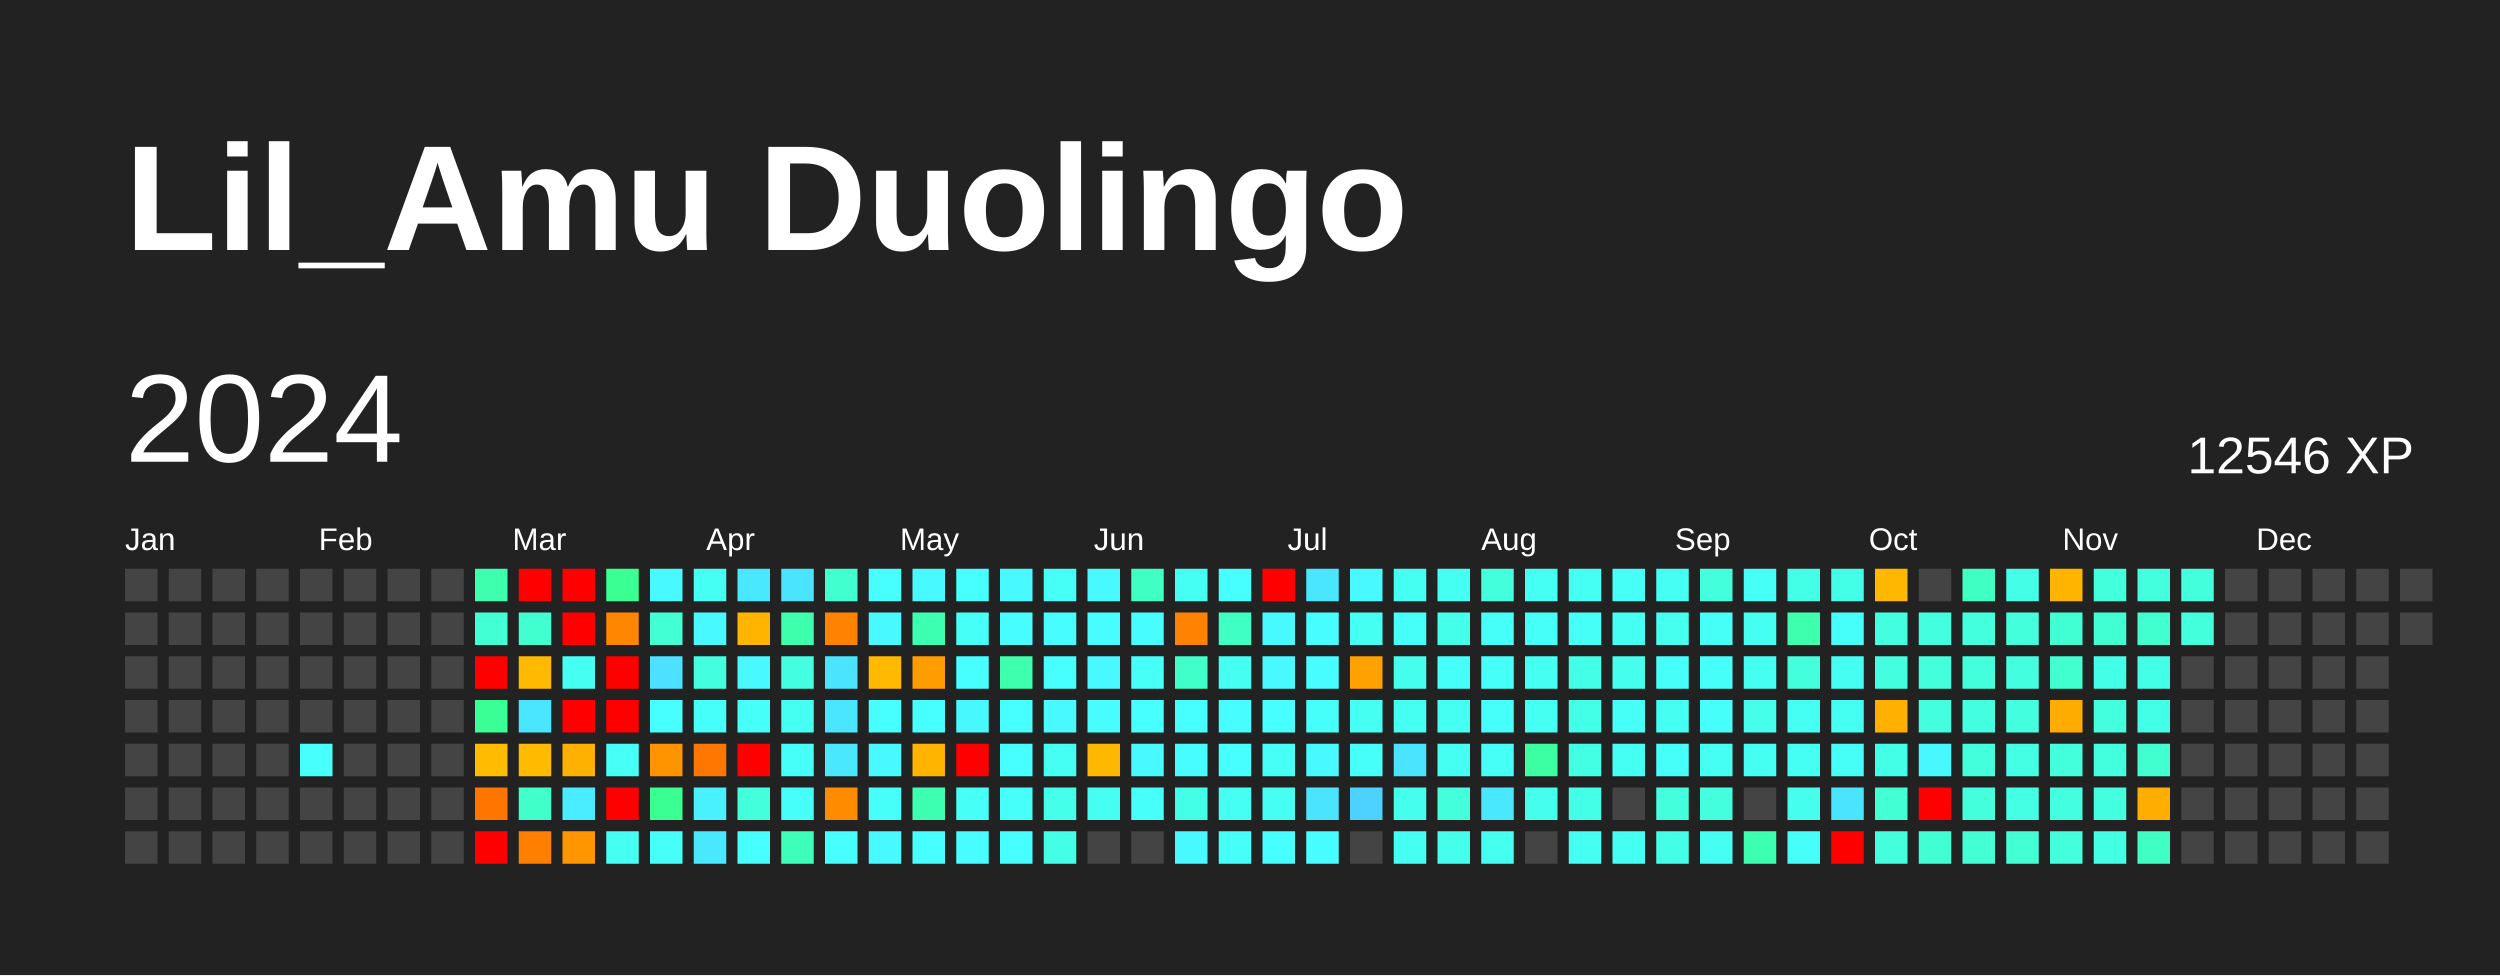
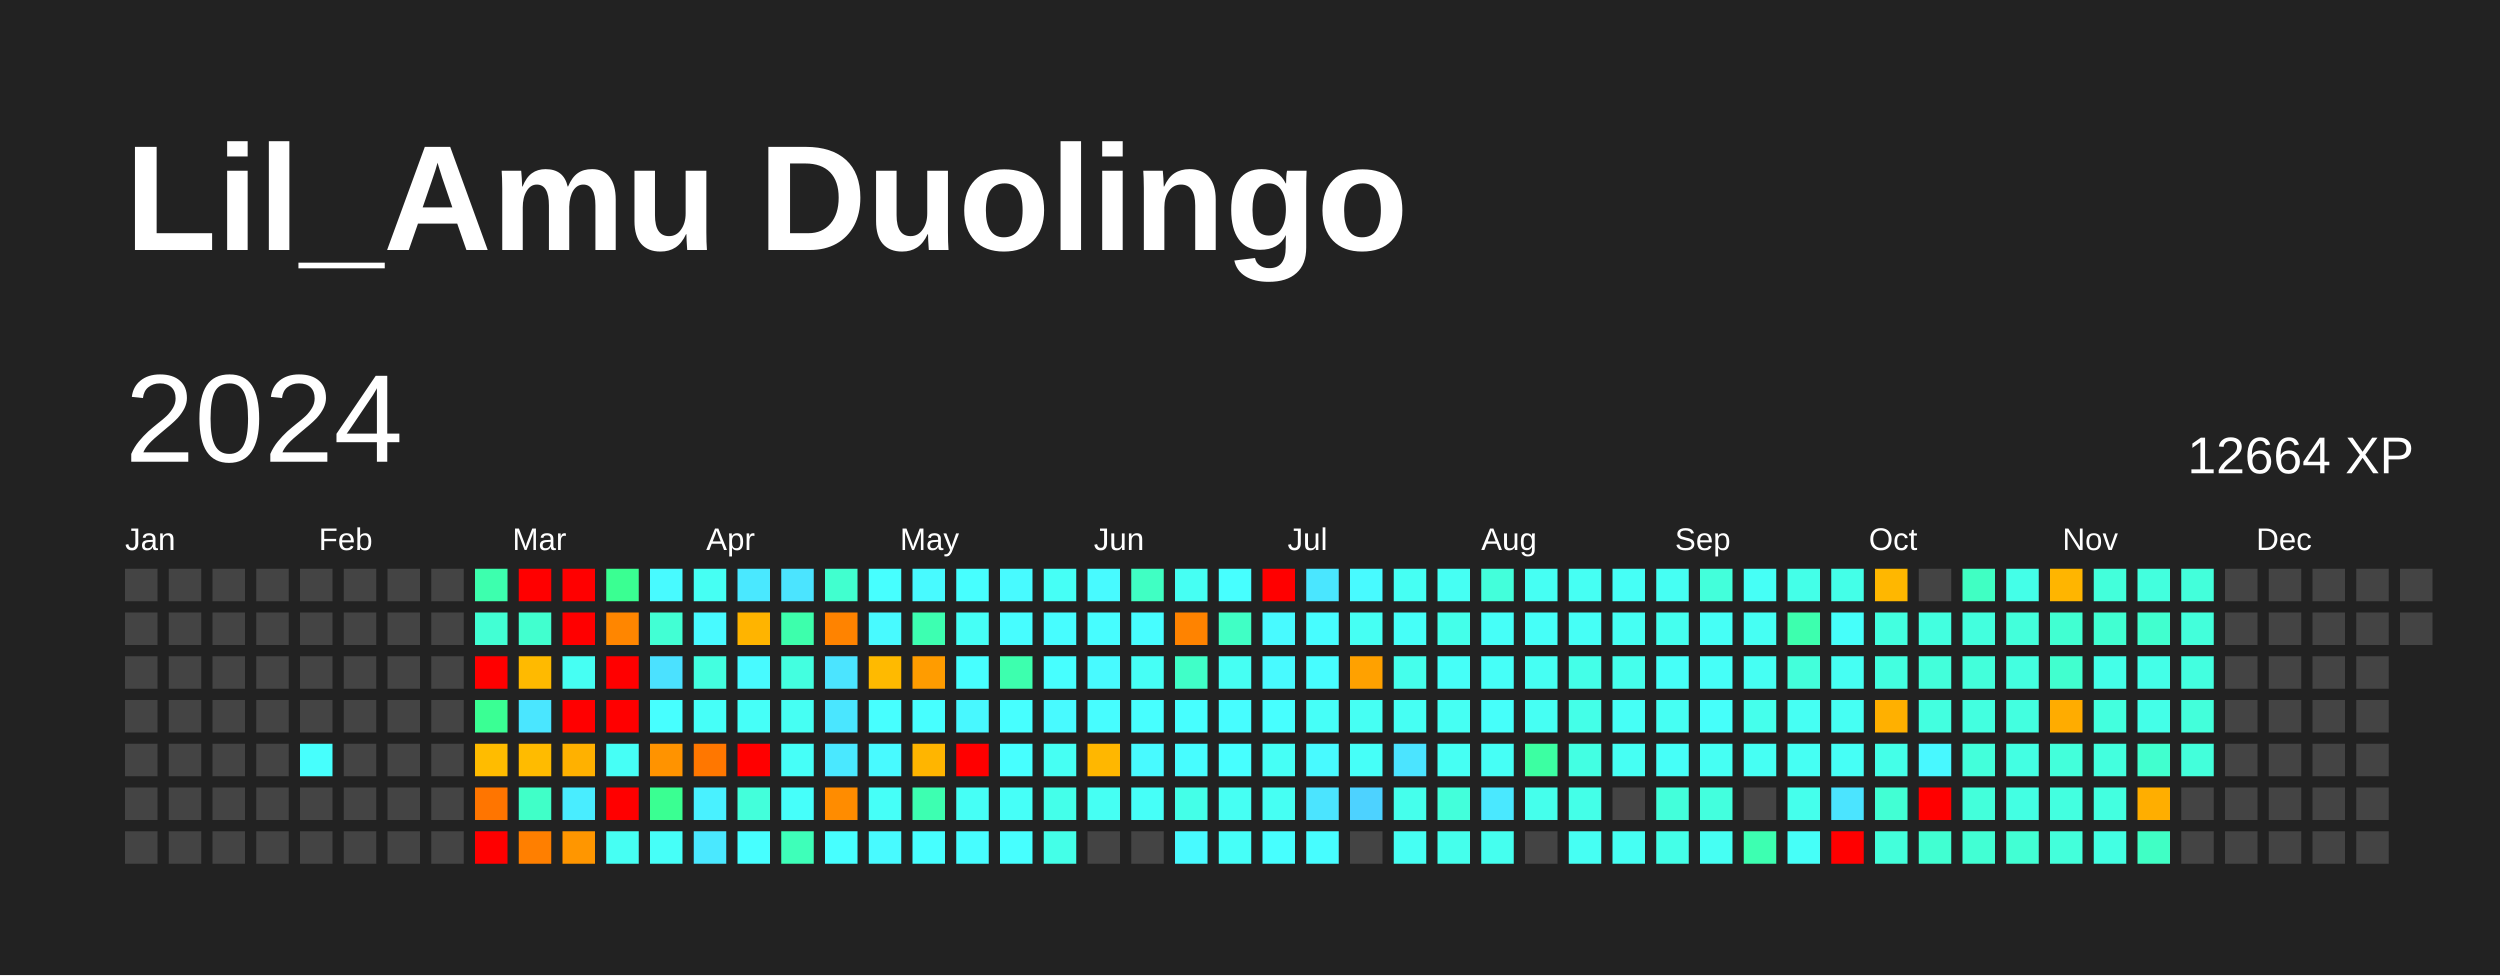
<svg xmlns="http://www.w3.org/2000/svg" baseProfile="full" height="78mm" version="1.1" viewBox="0,0,200,78" width="200mm">
  <defs />
  <rect fill="#222222" height="78" width="200" x="0" y="0" />
  <text fill="#FFFFFF" style="font-size:12px; font-family:Arial; font-weight:bold;" x="10" y="20">Lil_Amu Duolingo</text>
  <text dominant-baseline="hanging" fill="#FFFFFF" style="font-size:10.0px; font-family:Arial;" x="10" y="30">2024</text>
-   <text dominant-baseline="hanging" fill="#FFFFFF" style="font-size:4.125px; font-family:Arial;" x="175" y="35">12546 XP</text>
+   <text dominant-baseline="hanging" fill="#FFFFFF" style="font-size:4.125px; font-family:Arial;" x="175" y="35">12664 XP</text>
  <text fill="#FFFFFF" style="font-size:2.5px; font-family:Arial" x="10.0" y="44">Jan</text>
  <text fill="#FFFFFF" style="font-size:2.5px; font-family:Arial" x="25.5" y="44">Feb</text>
  <text fill="#FFFFFF" style="font-size:2.5px; font-family:Arial" x="41.0" y="44">Mar</text>
  <text fill="#FFFFFF" style="font-size:2.5px; font-family:Arial" x="56.5" y="44">Apr</text>
  <text fill="#FFFFFF" style="font-size:2.5px; font-family:Arial" x="72.0" y="44">May</text>
  <text fill="#FFFFFF" style="font-size:2.5px; font-family:Arial" x="87.5" y="44">Jun</text>
  <text fill="#FFFFFF" style="font-size:2.5px; font-family:Arial" x="103.0" y="44">Jul</text>
  <text fill="#FFFFFF" style="font-size:2.5px; font-family:Arial" x="118.5" y="44">Aug</text>
  <text fill="#FFFFFF" style="font-size:2.5px; font-family:Arial" x="134.0" y="44">Sep</text>
  <text fill="#FFFFFF" style="font-size:2.5px; font-family:Arial" x="149.5" y="44">Oct</text>
  <text fill="#FFFFFF" style="font-size:2.5px; font-family:Arial" x="165.0" y="44">Nov</text>
  <text fill="#FFFFFF" style="font-size:2.5px; font-family:Arial" x="180.5" y="44">Dec</text>
  <rect fill="#444444" height="2.6" width="2.6" x="10.0" y="45.5" />
  <rect fill="#444444" height="2.6" width="2.6" x="10.0" y="49.0" />
  <rect fill="#444444" height="2.6" width="2.6" x="10.0" y="52.5" />
  <rect fill="#444444" height="2.6" width="2.6" x="10.0" y="56.0" />
  <rect fill="#444444" height="2.6" width="2.6" x="10.0" y="59.5" />
  <rect fill="#444444" height="2.6" width="2.6" x="10.0" y="63.0" />
  <rect fill="#444444" height="2.6" width="2.6" x="10.0" y="66.5" />
  <rect fill="#444444" height="2.6" width="2.6" x="13.5" y="45.5" />
  <rect fill="#444444" height="2.6" width="2.6" x="13.5" y="49.0" />
  <rect fill="#444444" height="2.6" width="2.6" x="13.5" y="52.5" />
  <rect fill="#444444" height="2.6" width="2.6" x="13.5" y="56.0" />
  <rect fill="#444444" height="2.6" width="2.6" x="13.5" y="59.5" />
  <rect fill="#444444" height="2.6" width="2.6" x="13.5" y="63.0" />
  <rect fill="#444444" height="2.6" width="2.6" x="13.5" y="66.5" />
  <rect fill="#444444" height="2.6" width="2.6" x="17.0" y="45.5" />
  <rect fill="#444444" height="2.6" width="2.6" x="17.0" y="49.0" />
  <rect fill="#444444" height="2.6" width="2.6" x="17.0" y="52.5" />
  <rect fill="#444444" height="2.6" width="2.6" x="17.0" y="56.0" />
  <rect fill="#444444" height="2.6" width="2.6" x="17.0" y="59.5" />
  <rect fill="#444444" height="2.6" width="2.6" x="17.0" y="63.0" />
  <rect fill="#444444" height="2.6" width="2.6" x="17.0" y="66.5" />
  <rect fill="#444444" height="2.6" width="2.6" x="20.5" y="45.5" />
  <rect fill="#444444" height="2.6" width="2.6" x="20.5" y="49.0" />
  <rect fill="#444444" height="2.6" width="2.6" x="20.5" y="52.5" />
  <rect fill="#444444" height="2.6" width="2.6" x="20.5" y="56.0" />
  <rect fill="#444444" height="2.6" width="2.6" x="20.5" y="59.5" />
  <rect fill="#444444" height="2.6" width="2.6" x="20.5" y="63.0" />
  <rect fill="#444444" height="2.6" width="2.6" x="20.5" y="66.5" />
  <rect fill="#444444" height="2.6" width="2.6" x="24.0" y="45.5" />
  <rect fill="#444444" height="2.6" width="2.6" x="24.0" y="49.0" />
  <rect fill="#444444" height="2.6" width="2.6" x="24.0" y="52.5" />
  <rect fill="#444444" height="2.6" width="2.6" x="24.0" y="56.0" />
  <rect fill="#47fffd" height="2.6" width="2.6" x="24.0" y="59.5" />
  <rect fill="#444444" height="2.6" width="2.6" x="24.0" y="63.0" />
  <rect fill="#444444" height="2.6" width="2.6" x="24.0" y="66.5" />
  <rect fill="#444444" height="2.6" width="2.6" x="27.5" y="45.5" />
  <rect fill="#444444" height="2.6" width="2.6" x="27.5" y="49.0" />
  <rect fill="#444444" height="2.6" width="2.6" x="27.5" y="52.5" />
  <rect fill="#444444" height="2.6" width="2.6" x="27.5" y="56.0" />
  <rect fill="#444444" height="2.6" width="2.6" x="27.5" y="59.5" />
  <rect fill="#444444" height="2.6" width="2.6" x="27.5" y="63.0" />
  <rect fill="#444444" height="2.6" width="2.6" x="27.5" y="66.5" />
  <rect fill="#444444" height="2.6" width="2.6" x="31.0" y="45.5" />
  <rect fill="#444444" height="2.6" width="2.6" x="31.0" y="49.0" />
  <rect fill="#444444" height="2.6" width="2.6" x="31.0" y="52.5" />
  <rect fill="#444444" height="2.6" width="2.6" x="31.0" y="56.0" />
  <rect fill="#444444" height="2.6" width="2.6" x="31.0" y="59.5" />
  <rect fill="#444444" height="2.6" width="2.6" x="31.0" y="63.0" />
  <rect fill="#444444" height="2.6" width="2.6" x="31.0" y="66.5" />
  <rect fill="#444444" height="2.6" width="2.6" x="34.5" y="45.5" />
  <rect fill="#444444" height="2.6" width="2.6" x="34.5" y="49.0" />
  <rect fill="#444444" height="2.6" width="2.6" x="34.5" y="52.5" />
  <rect fill="#444444" height="2.6" width="2.6" x="34.5" y="56.0" />
  <rect fill="#444444" height="2.6" width="2.6" x="34.5" y="59.5" />
  <rect fill="#444444" height="2.6" width="2.6" x="34.5" y="63.0" />
  <rect fill="#444444" height="2.6" width="2.6" x="34.5" y="66.5" />
  <rect fill="#3dffae" height="2.6" width="2.6" x="38.0" y="45.5" />
  <rect fill="#42ffd4" height="2.6" width="2.6" x="38.0" y="49.0" />
  <rect fill="red" height="2.6" width="2.6" x="38.0" y="52.5" />
  <rect fill="#3aff94" height="2.6" width="2.6" x="38.0" y="56.0" />
  <rect fill="#ffbc00" height="2.6" width="2.6" x="38.0" y="59.5" />
  <rect fill="#ff7500" height="2.6" width="2.6" x="38.0" y="63.0" />
  <rect fill="red" height="2.6" width="2.6" x="38.0" y="66.5" />
  <rect fill="red" height="2.6" width="2.6" x="41.5" y="45.5" />
  <rect fill="#41ffcf" height="2.6" width="2.6" x="41.5" y="49.0" />
  <rect fill="#ffba00" height="2.6" width="2.6" x="41.5" y="52.5" />
  <rect fill="#4ae6ff" height="2.6" width="2.6" x="41.5" y="56.0" />
  <rect fill="#ffbb00" height="2.6" width="2.6" x="41.5" y="59.5" />
  <rect fill="#40ffc8" height="2.6" width="2.6" x="41.5" y="63.0" />
  <rect fill="#ff7f00" height="2.6" width="2.6" x="41.5" y="66.5" />
  <rect fill="red" height="2.6" width="2.6" x="45.0" y="45.5" />
  <rect fill="red" height="2.6" width="2.6" x="45.0" y="49.0" />
  <rect fill="#46fff3" height="2.6" width="2.6" x="45.0" y="52.5" />
  <rect fill="red" height="2.6" width="2.6" x="45.0" y="56.0" />
  <rect fill="#ffb100" height="2.6" width="2.6" x="45.0" y="59.5" />
  <rect fill="#49edff" height="2.6" width="2.6" x="45.0" y="63.0" />
  <rect fill="#ff9600" height="2.6" width="2.6" x="45.0" y="66.5" />
  <rect fill="#3aff92" height="2.6" width="2.6" x="48.5" y="45.5" />
  <rect fill="#ff8600" height="2.6" width="2.6" x="48.5" y="49.0" />
  <rect fill="red" height="2.6" width="2.6" x="48.5" y="52.5" />
  <rect fill="red" height="2.6" width="2.6" x="48.5" y="56.0" />
  <rect fill="#46fff6" height="2.6" width="2.6" x="48.5" y="59.5" />
  <rect fill="red" height="2.6" width="2.6" x="48.5" y="63.0" />
  <rect fill="#46fff3" height="2.6" width="2.6" x="48.5" y="66.5" />
  <rect fill="#48faff" height="2.6" width="2.6" x="52.0" y="45.5" />
  <rect fill="#42ffd4" height="2.6" width="2.6" x="52.0" y="49.0" />
  <rect fill="#4be1ff" height="2.6" width="2.6" x="52.0" y="52.5" />
  <rect fill="#47ffff" height="2.6" width="2.6" x="52.0" y="56.0" />
  <rect fill="#ff9300" height="2.6" width="2.6" x="52.0" y="59.5" />
  <rect fill="#3aff92" height="2.6" width="2.6" x="52.0" y="63.0" />
  <rect fill="#46fff8" height="2.6" width="2.6" x="52.0" y="66.5" />
  <rect fill="#46fff3" height="2.6" width="2.6" x="55.5" y="45.5" />
  <rect fill="#48faff" height="2.6" width="2.6" x="55.5" y="49.0" />
  <rect fill="#43ffe0" height="2.6" width="2.6" x="55.5" y="52.5" />
  <rect fill="#46fff8" height="2.6" width="2.6" x="55.5" y="56.0" />
  <rect fill="#ff7700" height="2.6" width="2.6" x="55.5" y="59.5" />
  <rect fill="#49f1ff" height="2.6" width="2.6" x="55.5" y="63.0" />
  <rect fill="#4ae8ff" height="2.6" width="2.6" x="55.5" y="66.5" />
  <rect fill="#4ae8ff" height="2.6" width="2.6" x="59.0" y="45.5" />
  <rect fill="#ffb400" height="2.6" width="2.6" x="59.0" y="49.0" />
  <rect fill="#48faff" height="2.6" width="2.6" x="59.0" y="52.5" />
  <rect fill="#46fff8" height="2.6" width="2.6" x="59.0" y="56.0" />
  <rect fill="red" height="2.6" width="2.6" x="59.0" y="59.5" />
  <rect fill="#43ffdb" height="2.6" width="2.6" x="59.0" y="63.0" />
  <rect fill="#47ffff" height="2.6" width="2.6" x="59.0" y="66.5" />
  <rect fill="#4be4ff" height="2.6" width="2.6" x="62.5" y="45.5" />
  <rect fill="#3dffac" height="2.6" width="2.6" x="62.5" y="49.0" />
  <rect fill="#43ffe0" height="2.6" width="2.6" x="62.5" y="52.5" />
  <rect fill="#46fff3" height="2.6" width="2.6" x="62.5" y="56.0" />
  <rect fill="#46fff8" height="2.6" width="2.6" x="62.5" y="59.5" />
  <rect fill="#46fffa" height="2.6" width="2.6" x="62.5" y="63.0" />
  <rect fill="#3effb9" height="2.6" width="2.6" x="62.5" y="66.5" />
  <rect fill="#41ffcf" height="2.6" width="2.6" x="66.0" y="45.5" />
  <rect fill="#ff8300" height="2.6" width="2.6" x="66.0" y="49.0" />
  <rect fill="#4be4ff" height="2.6" width="2.6" x="66.0" y="52.5" />
  <rect fill="#4ae6ff" height="2.6" width="2.6" x="66.0" y="56.0" />
  <rect fill="#4ae8ff" height="2.6" width="2.6" x="66.0" y="59.5" />
  <rect fill="#ff8c00" height="2.6" width="2.6" x="66.0" y="63.0" />
  <rect fill="#47ffff" height="2.6" width="2.6" x="66.0" y="66.5" />
  <rect fill="#47ffff" height="2.6" width="2.6" x="69.5" y="45.5" />
  <rect fill="#48faff" height="2.6" width="2.6" x="69.5" y="49.0" />
  <rect fill="#ffba00" height="2.6" width="2.6" x="69.5" y="52.5" />
  <rect fill="#47ffff" height="2.6" width="2.6" x="69.5" y="56.0" />
  <rect fill="#48faff" height="2.6" width="2.6" x="69.5" y="59.5" />
  <rect fill="#46fff8" height="2.6" width="2.6" x="69.5" y="63.0" />
  <rect fill="#48faff" height="2.6" width="2.6" x="69.5" y="66.5" />
  <rect fill="#48faff" height="2.6" width="2.6" x="73.0" y="45.5" />
  <rect fill="#3dffb1" height="2.6" width="2.6" x="73.0" y="49.0" />
  <rect fill="#ff9c00" height="2.6" width="2.6" x="73.0" y="52.5" />
  <rect fill="#47ffff" height="2.6" width="2.6" x="73.0" y="56.0" />
  <rect fill="#ffb500" height="2.6" width="2.6" x="73.0" y="59.5" />
  <rect fill="#3dffb1" height="2.6" width="2.6" x="73.0" y="63.0" />
  <rect fill="#47ffff" height="2.6" width="2.6" x="73.0" y="66.5" />
  <rect fill="#47ffff" height="2.6" width="2.6" x="76.5" y="45.5" />
  <rect fill="#46fff6" height="2.6" width="2.6" x="76.5" y="49.0" />
  <rect fill="#47ffff" height="2.6" width="2.6" x="76.5" y="52.5" />
  <rect fill="#48f8ff" height="2.6" width="2.6" x="76.5" y="56.0" />
  <rect fill="red" height="2.6" width="2.6" x="76.5" y="59.5" />
  <rect fill="#46fff6" height="2.6" width="2.6" x="76.5" y="63.0" />
  <rect fill="#47fdff" height="2.6" width="2.6" x="76.5" y="66.5" />
  <rect fill="#48faff" height="2.6" width="2.6" x="80.0" y="45.5" />
  <rect fill="#47fdff" height="2.6" width="2.6" x="80.0" y="49.0" />
  <rect fill="#3dffae" height="2.6" width="2.6" x="80.0" y="52.5" />
  <rect fill="#47ffff" height="2.6" width="2.6" x="80.0" y="56.0" />
  <rect fill="#47ffff" height="2.6" width="2.6" x="80.0" y="59.5" />
  <rect fill="#46fff8" height="2.6" width="2.6" x="80.0" y="63.0" />
  <rect fill="#47ffff" height="2.6" width="2.6" x="80.0" y="66.5" />
  <rect fill="#46fff6" height="2.6" width="2.6" x="83.5" y="45.5" />
  <rect fill="#47fdff" height="2.6" width="2.6" x="83.5" y="49.0" />
  <rect fill="#47ffff" height="2.6" width="2.6" x="83.5" y="52.5" />
  <rect fill="#48faff" height="2.6" width="2.6" x="83.5" y="56.0" />
  <rect fill="#46fff3" height="2.6" width="2.6" x="83.5" y="59.5" />
  <rect fill="#44ffea" height="2.6" width="2.6" x="83.5" y="63.0" />
  <rect fill="#44ffe8" height="2.6" width="2.6" x="83.5" y="66.5" />
  <rect fill="#48faff" height="2.6" width="2.6" x="87.0" y="45.5" />
  <rect fill="#47fdff" height="2.6" width="2.6" x="87.0" y="49.0" />
  <rect fill="#48faff" height="2.6" width="2.6" x="87.0" y="52.5" />
  <rect fill="#47fdff" height="2.6" width="2.6" x="87.0" y="56.0" />
  <rect fill="#ffb700" height="2.6" width="2.6" x="87.0" y="59.5" />
  <rect fill="#46fff3" height="2.6" width="2.6" x="87.0" y="63.0" />
  <rect fill="#444444" height="2.6" width="2.6" x="87.0" y="66.5" />
  <rect fill="#40ffc3" height="2.6" width="2.6" x="90.5" y="45.5" />
  <rect fill="#47fdff" height="2.6" width="2.6" x="90.5" y="49.0" />
  <rect fill="#46fff6" height="2.6" width="2.6" x="90.5" y="52.5" />
  <rect fill="#47ffff" height="2.6" width="2.6" x="90.5" y="56.0" />
  <rect fill="#48faff" height="2.6" width="2.6" x="90.5" y="59.5" />
  <rect fill="#46fff8" height="2.6" width="2.6" x="90.5" y="63.0" />
  <rect fill="#444444" height="2.6" width="2.6" x="90.5" y="66.5" />
  <rect fill="#46fff3" height="2.6" width="2.6" x="94.0" y="45.5" />
  <rect fill="#ff8300" height="2.6" width="2.6" x="94.0" y="49.0" />
  <rect fill="#40ffc8" height="2.6" width="2.6" x="94.0" y="52.5" />
  <rect fill="#47ffff" height="2.6" width="2.6" x="94.0" y="56.0" />
  <rect fill="#47fdff" height="2.6" width="2.6" x="94.0" y="59.5" />
  <rect fill="#44ffe8" height="2.6" width="2.6" x="94.0" y="63.0" />
  <rect fill="#48faff" height="2.6" width="2.6" x="94.0" y="66.5" />
  <rect fill="#47ffff" height="2.6" width="2.6" x="97.5" y="45.5" />
  <rect fill="#40ffc5" height="2.6" width="2.6" x="97.5" y="49.0" />
  <rect fill="#46fff3" height="2.6" width="2.6" x="97.5" y="52.5" />
  <rect fill="#47fdff" height="2.6" width="2.6" x="97.5" y="56.0" />
  <rect fill="#47ffff" height="2.6" width="2.6" x="97.5" y="59.5" />
  <rect fill="#46fff3" height="2.6" width="2.6" x="97.5" y="63.0" />
  <rect fill="#46fff8" height="2.6" width="2.6" x="97.5" y="66.5" />
  <rect fill="red" height="2.6" width="2.6" x="101.0" y="45.5" />
  <rect fill="#48faff" height="2.6" width="2.6" x="101.0" y="49.0" />
  <rect fill="#48faff" height="2.6" width="2.6" x="101.0" y="52.5" />
  <rect fill="#47ffff" height="2.6" width="2.6" x="101.0" y="56.0" />
  <rect fill="#46fff6" height="2.6" width="2.6" x="101.0" y="59.5" />
  <rect fill="#46fff3" height="2.6" width="2.6" x="101.0" y="63.0" />
  <rect fill="#47ffff" height="2.6" width="2.6" x="101.0" y="66.5" />
  <rect fill="#4ae6ff" height="2.6" width="2.6" x="104.5" y="45.5" />
  <rect fill="#47fdff" height="2.6" width="2.6" x="104.5" y="49.0" />
  <rect fill="#47fdff" height="2.6" width="2.6" x="104.5" y="52.5" />
  <rect fill="#46fff8" height="2.6" width="2.6" x="104.5" y="56.0" />
  <rect fill="#48faff" height="2.6" width="2.6" x="104.5" y="59.5" />
  <rect fill="#4be4ff" height="2.6" width="2.6" x="104.5" y="63.0" />
  <rect fill="#47fdff" height="2.6" width="2.6" x="104.5" y="66.5" />
  <rect fill="#48faff" height="2.6" width="2.6" x="108.0" y="45.5" />
  <rect fill="#46fff3" height="2.6" width="2.6" x="108.0" y="49.0" />
  <rect fill="#ffa100" height="2.6" width="2.6" x="108.0" y="52.5" />
  <rect fill="#46fff3" height="2.6" width="2.6" x="108.0" y="56.0" />
  <rect fill="#46fff8" height="2.6" width="2.6" x="108.0" y="59.5" />
  <rect fill="#4dd2ff" height="2.6" width="2.6" x="108.0" y="63.0" />
  <rect fill="#444444" height="2.6" width="2.6" x="108.0" y="66.5" />
  <rect fill="#46fff3" height="2.6" width="2.6" x="111.5" y="45.5" />
  <rect fill="#46fff8" height="2.6" width="2.6" x="111.5" y="49.0" />
  <rect fill="#45ffec" height="2.6" width="2.6" x="111.5" y="52.5" />
  <rect fill="#46fff3" height="2.6" width="2.6" x="111.5" y="56.0" />
  <rect fill="#4be4ff" height="2.6" width="2.6" x="111.5" y="59.5" />
  <rect fill="#45ffec" height="2.6" width="2.6" x="111.5" y="63.0" />
  <rect fill="#46fff3" height="2.6" width="2.6" x="111.5" y="66.5" />
  <rect fill="#46fff3" height="2.6" width="2.6" x="115.0" y="45.5" />
  <rect fill="#44ffea" height="2.6" width="2.6" x="115.0" y="49.0" />
  <rect fill="#46fff8" height="2.6" width="2.6" x="115.0" y="52.5" />
  <rect fill="#46fff3" height="2.6" width="2.6" x="115.0" y="56.0" />
  <rect fill="#46fff3" height="2.6" width="2.6" x="115.0" y="59.5" />
  <rect fill="#43ffdb" height="2.6" width="2.6" x="115.0" y="63.0" />
  <rect fill="#45ffec" height="2.6" width="2.6" x="115.0" y="66.5" />
  <rect fill="#43ffdb" height="2.6" width="2.6" x="118.5" y="45.5" />
  <rect fill="#46fff8" height="2.6" width="2.6" x="118.5" y="49.0" />
  <rect fill="#46fff8" height="2.6" width="2.6" x="118.5" y="52.5" />
  <rect fill="#46fffa" height="2.6" width="2.6" x="118.5" y="56.0" />
  <rect fill="#46fff6" height="2.6" width="2.6" x="118.5" y="59.5" />
  <rect fill="#4ae8ff" height="2.6" width="2.6" x="118.5" y="63.0" />
  <rect fill="#45ffef" height="2.6" width="2.6" x="118.5" y="66.5" />
  <rect fill="#46fff3" height="2.6" width="2.6" x="122.0" y="45.5" />
  <rect fill="#46fff8" height="2.6" width="2.6" x="122.0" y="49.0" />
  <rect fill="#46fff3" height="2.6" width="2.6" x="122.0" y="52.5" />
  <rect fill="#46fff3" height="2.6" width="2.6" x="122.0" y="56.0" />
  <rect fill="#3cffa2" height="2.6" width="2.6" x="122.0" y="59.5" />
  <rect fill="#45ffec" height="2.6" width="2.6" x="122.0" y="63.0" />
  <rect fill="#444444" height="2.6" width="2.6" x="122.0" y="66.5" />
  <rect fill="#46fff3" height="2.6" width="2.6" x="125.5" y="45.5" />
  <rect fill="#46fff6" height="2.6" width="2.6" x="125.5" y="49.0" />
  <rect fill="#44ffe8" height="2.6" width="2.6" x="125.5" y="52.5" />
  <rect fill="#44ffe8" height="2.6" width="2.6" x="125.5" y="56.0" />
  <rect fill="#43ffe3" height="2.6" width="2.6" x="125.5" y="59.5" />
  <rect fill="#44ffe8" height="2.6" width="2.6" x="125.5" y="63.0" />
  <rect fill="#46fff3" height="2.6" width="2.6" x="125.5" y="66.5" />
  <rect fill="#46fff6" height="2.6" width="2.6" x="129.0" y="45.5" />
  <rect fill="#46fff3" height="2.6" width="2.6" x="129.0" y="49.0" />
  <rect fill="#45ffec" height="2.6" width="2.6" x="129.0" y="52.5" />
  <rect fill="#46fff6" height="2.6" width="2.6" x="129.0" y="56.0" />
  <rect fill="#46fff3" height="2.6" width="2.6" x="129.0" y="59.5" />
  <rect fill="#444444" height="2.6" width="2.6" x="129.0" y="63.0" />
  <rect fill="#46fff3" height="2.6" width="2.6" x="129.0" y="66.5" />
  <rect fill="#46fff3" height="2.6" width="2.6" x="132.5" y="45.5" />
  <rect fill="#45ffef" height="2.6" width="2.6" x="132.5" y="49.0" />
  <rect fill="#46fff8" height="2.6" width="2.6" x="132.5" y="52.5" />
  <rect fill="#46fff3" height="2.6" width="2.6" x="132.5" y="56.0" />
  <rect fill="#46fff8" height="2.6" width="2.6" x="132.5" y="59.5" />
  <rect fill="#43ffdb" height="2.6" width="2.6" x="132.5" y="63.0" />
  <rect fill="#44ffe8" height="2.6" width="2.6" x="132.5" y="66.5" />
  <rect fill="#43ffdb" height="2.6" width="2.6" x="136.0" y="45.5" />
  <rect fill="#46fff6" height="2.6" width="2.6" x="136.0" y="49.0" />
  <rect fill="#46fff8" height="2.6" width="2.6" x="136.0" y="52.5" />
  <rect fill="#46fffa" height="2.6" width="2.6" x="136.0" y="56.0" />
  <rect fill="#46fff3" height="2.6" width="2.6" x="136.0" y="59.5" />
  <rect fill="#43ffde" height="2.6" width="2.6" x="136.0" y="63.0" />
  <rect fill="#46fff3" height="2.6" width="2.6" x="136.0" y="66.5" />
  <rect fill="#46fff6" height="2.6" width="2.6" x="139.5" y="45.5" />
  <rect fill="#46fff3" height="2.6" width="2.6" x="139.5" y="49.0" />
  <rect fill="#46fff3" height="2.6" width="2.6" x="139.5" y="52.5" />
  <rect fill="#45ffec" height="2.6" width="2.6" x="139.5" y="56.0" />
  <rect fill="#46fff3" height="2.6" width="2.6" x="139.5" y="59.5" />
  <rect fill="#444444" height="2.6" width="2.6" x="139.5" y="63.0" />
  <rect fill="#3dffb1" height="2.6" width="2.6" x="139.5" y="66.5" />
  <rect fill="#44ffe8" height="2.6" width="2.6" x="143.0" y="45.5" />
  <rect fill="#3dffae" height="2.6" width="2.6" x="143.0" y="49.0" />
  <rect fill="#43ffdb" height="2.6" width="2.6" x="143.0" y="52.5" />
  <rect fill="#46fff3" height="2.6" width="2.6" x="143.0" y="56.0" />
  <rect fill="#46fff3" height="2.6" width="2.6" x="143.0" y="59.5" />
  <rect fill="#45ffec" height="2.6" width="2.6" x="143.0" y="63.0" />
  <rect fill="#46fff8" height="2.6" width="2.6" x="143.0" y="66.5" />
  <rect fill="#44ffe8" height="2.6" width="2.6" x="146.5" y="45.5" />
  <rect fill="#46fffa" height="2.6" width="2.6" x="146.5" y="49.0" />
  <rect fill="#46fff3" height="2.6" width="2.6" x="146.5" y="52.5" />
  <rect fill="#46fff3" height="2.6" width="2.6" x="146.5" y="56.0" />
  <rect fill="#46fff6" height="2.6" width="2.6" x="146.5" y="59.5" />
  <rect fill="#4be4ff" height="2.6" width="2.6" x="146.5" y="63.0" />
  <rect fill="red" height="2.6" width="2.6" x="146.5" y="66.5" />
  <rect fill="#ffb700" height="2.6" width="2.6" x="150.0" y="45.5" />
  <rect fill="#43ffe0" height="2.6" width="2.6" x="150.0" y="49.0" />
  <rect fill="#43ffe0" height="2.6" width="2.6" x="150.0" y="52.5" />
  <rect fill="#ffb000" height="2.6" width="2.6" x="150.0" y="56.0" />
  <rect fill="#44ffe8" height="2.6" width="2.6" x="150.0" y="59.5" />
  <rect fill="#42ffd4" height="2.6" width="2.6" x="150.0" y="63.0" />
  <rect fill="#43ffdb" height="2.6" width="2.6" x="150.0" y="66.5" />
  <rect fill="#444444" height="2.6" width="2.6" x="153.5" y="45.5" />
  <rect fill="#43ffe0" height="2.6" width="2.6" x="153.5" y="49.0" />
  <rect fill="#43ffdb" height="2.6" width="2.6" x="153.5" y="52.5" />
  <rect fill="#43ffe0" height="2.6" width="2.6" x="153.5" y="56.0" />
  <rect fill="#48f8ff" height="2.6" width="2.6" x="153.5" y="59.5" />
  <rect fill="red" height="2.6" width="2.6" x="153.5" y="63.0" />
  <rect fill="#41ffd2" height="2.6" width="2.6" x="153.5" y="66.5" />
  <rect fill="#40ffc3" height="2.6" width="2.6" x="157.0" y="45.5" />
  <rect fill="#43ffde" height="2.6" width="2.6" x="157.0" y="49.0" />
  <rect fill="#43ffdb" height="2.6" width="2.6" x="157.0" y="52.5" />
  <rect fill="#43ffe0" height="2.6" width="2.6" x="157.0" y="56.0" />
  <rect fill="#43ffdb" height="2.6" width="2.6" x="157.0" y="59.5" />
  <rect fill="#43ffdb" height="2.6" width="2.6" x="157.0" y="63.0" />
  <rect fill="#42ffd4" height="2.6" width="2.6" x="157.0" y="66.5" />
  <rect fill="#44ffe8" height="2.6" width="2.6" x="160.5" y="45.5" />
  <rect fill="#43ffdb" height="2.6" width="2.6" x="160.5" y="49.0" />
  <rect fill="#43ffe0" height="2.6" width="2.6" x="160.5" y="52.5" />
  <rect fill="#43ffe0" height="2.6" width="2.6" x="160.5" y="56.0" />
  <rect fill="#43ffe3" height="2.6" width="2.6" x="160.5" y="59.5" />
  <rect fill="#43ffe3" height="2.6" width="2.6" x="160.5" y="63.0" />
  <rect fill="#42ffd4" height="2.6" width="2.6" x="160.5" y="66.5" />
  <rect fill="#ffb500" height="2.6" width="2.6" x="164.0" y="45.5" />
  <rect fill="#41ffd2" height="2.6" width="2.6" x="164.0" y="49.0" />
  <rect fill="#41ffcf" height="2.6" width="2.6" x="164.0" y="52.5" />
  <rect fill="#ffac00" height="2.6" width="2.6" x="164.0" y="56.0" />
  <rect fill="#43ffdb" height="2.6" width="2.6" x="164.0" y="59.5" />
  <rect fill="#43ffe0" height="2.6" width="2.6" x="164.0" y="63.0" />
  <rect fill="#43ffdb" height="2.6" width="2.6" x="164.0" y="66.5" />
  <rect fill="#43ffdb" height="2.6" width="2.6" x="167.5" y="45.5" />
  <rect fill="#41ffd2" height="2.6" width="2.6" x="167.5" y="49.0" />
  <rect fill="#44ffe8" height="2.6" width="2.6" x="167.5" y="52.5" />
  <rect fill="#43ffde" height="2.6" width="2.6" x="167.5" y="56.0" />
  <rect fill="#43ffde" height="2.6" width="2.6" x="167.5" y="59.5" />
  <rect fill="#43ffe0" height="2.6" width="2.6" x="167.5" y="63.0" />
  <rect fill="#43ffe3" height="2.6" width="2.6" x="167.5" y="66.5" />
  <rect fill="#43ffde" height="2.6" width="2.6" x="171.0" y="45.5" />
  <rect fill="#41ffcf" height="2.6" width="2.6" x="171.0" y="49.0" />
  <rect fill="#44ffe8" height="2.6" width="2.6" x="171.0" y="52.5" />
  <rect fill="#44ffe8" height="2.6" width="2.6" x="171.0" y="56.0" />
  <rect fill="#41ffcf" height="2.6" width="2.6" x="171.0" y="59.5" />
  <rect fill="#ffae00" height="2.6" width="2.6" x="171.0" y="63.0" />
  <rect fill="#40ffc5" height="2.6" width="2.6" x="171.0" y="66.5" />
  <rect fill="#43ffdb" height="2.6" width="2.6" x="174.5" y="45.5" />
  <rect fill="#43ffdb" height="2.6" width="2.6" x="174.5" y="49.0" />
-   <rect fill="#444444" height="2.6" width="2.6" x="174.5" y="52.5" />
-   <rect fill="#444444" height="2.6" width="2.6" x="174.5" y="56.0" />
-   <rect fill="#444444" height="2.6" width="2.6" x="174.5" y="59.5" />
+   <rect fill="#43ffe0" height="2.6" width="2.6" x="174.5" y="52.5" />
+   <rect fill="#43ffdb" height="2.6" width="2.6" x="174.5" y="56.0" />
+   <rect fill="#43ffdb" height="2.6" width="2.6" x="174.5" y="59.5" />
  <rect fill="#444444" height="2.6" width="2.6" x="174.5" y="63.0" />
  <rect fill="#444444" height="2.6" width="2.6" x="174.5" y="66.5" />
  <rect fill="#444444" height="2.6" width="2.6" x="178.0" y="45.5" />
  <rect fill="#444444" height="2.6" width="2.6" x="178.0" y="49.0" />
  <rect fill="#444444" height="2.6" width="2.6" x="178.0" y="52.5" />
  <rect fill="#444444" height="2.6" width="2.6" x="178.0" y="56.0" />
  <rect fill="#444444" height="2.6" width="2.6" x="178.0" y="59.5" />
  <rect fill="#444444" height="2.6" width="2.6" x="178.0" y="63.0" />
  <rect fill="#444444" height="2.6" width="2.6" x="178.0" y="66.5" />
  <rect fill="#444444" height="2.6" width="2.6" x="181.5" y="45.5" />
  <rect fill="#444444" height="2.6" width="2.6" x="181.5" y="49.0" />
  <rect fill="#444444" height="2.6" width="2.6" x="181.5" y="52.5" />
  <rect fill="#444444" height="2.6" width="2.6" x="181.5" y="56.0" />
  <rect fill="#444444" height="2.6" width="2.6" x="181.5" y="59.5" />
  <rect fill="#444444" height="2.6" width="2.6" x="181.5" y="63.0" />
  <rect fill="#444444" height="2.6" width="2.6" x="181.5" y="66.5" />
  <rect fill="#444444" height="2.6" width="2.6" x="185.0" y="45.5" />
  <rect fill="#444444" height="2.6" width="2.6" x="185.0" y="49.0" />
  <rect fill="#444444" height="2.6" width="2.6" x="185.0" y="52.5" />
  <rect fill="#444444" height="2.6" width="2.6" x="185.0" y="56.0" />
  <rect fill="#444444" height="2.6" width="2.6" x="185.0" y="59.5" />
  <rect fill="#444444" height="2.6" width="2.6" x="185.0" y="63.0" />
  <rect fill="#444444" height="2.6" width="2.6" x="185.0" y="66.5" />
  <rect fill="#444444" height="2.6" width="2.6" x="188.5" y="45.5" />
  <rect fill="#444444" height="2.6" width="2.6" x="188.5" y="49.0" />
  <rect fill="#444444" height="2.6" width="2.6" x="188.5" y="52.5" />
  <rect fill="#444444" height="2.6" width="2.6" x="188.5" y="56.0" />
  <rect fill="#444444" height="2.6" width="2.6" x="188.5" y="59.5" />
  <rect fill="#444444" height="2.6" width="2.6" x="188.5" y="63.0" />
  <rect fill="#444444" height="2.6" width="2.6" x="188.5" y="66.5" />
  <rect fill="#444444" height="2.6" width="2.6" x="192.0" y="45.5" />
  <rect fill="#444444" height="2.6" width="2.6" x="192.0" y="49.0" />
</svg>
